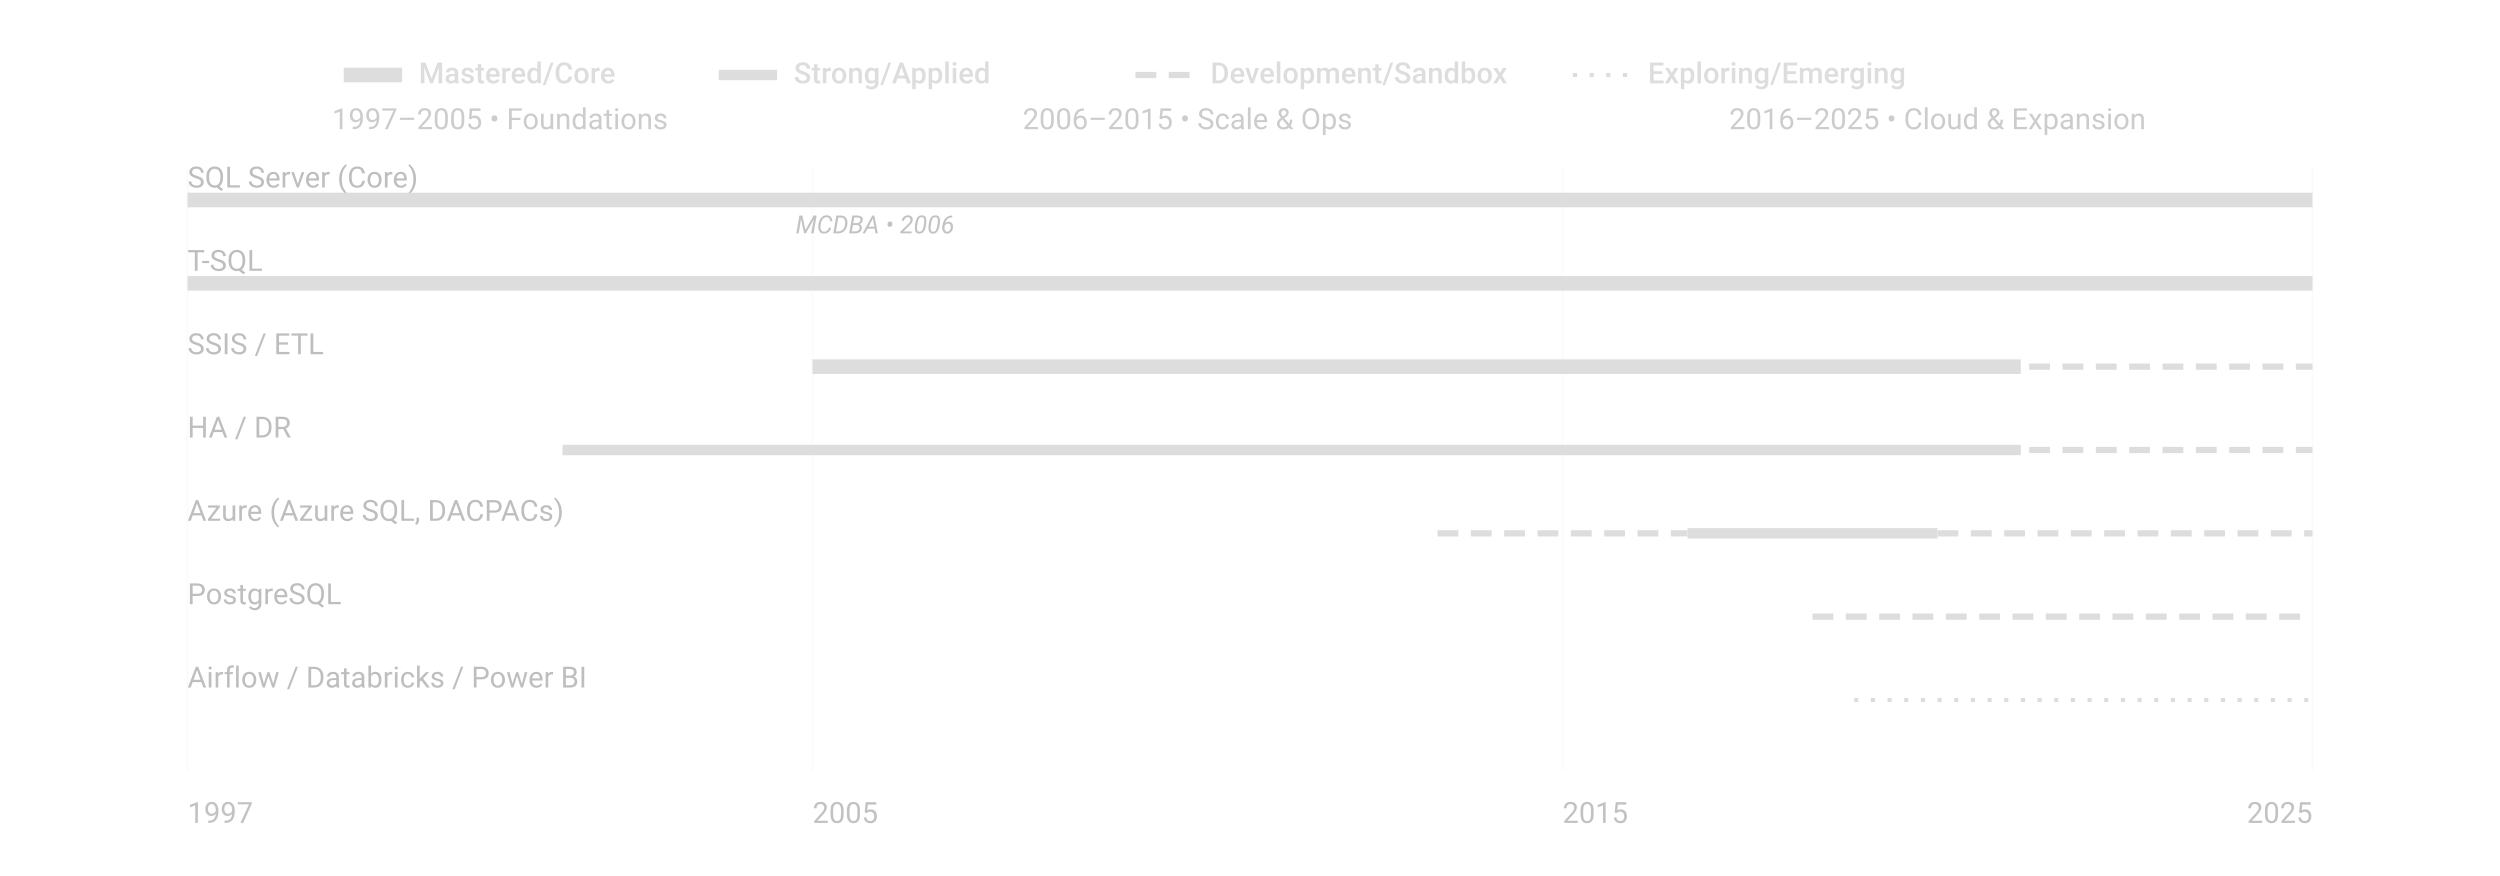
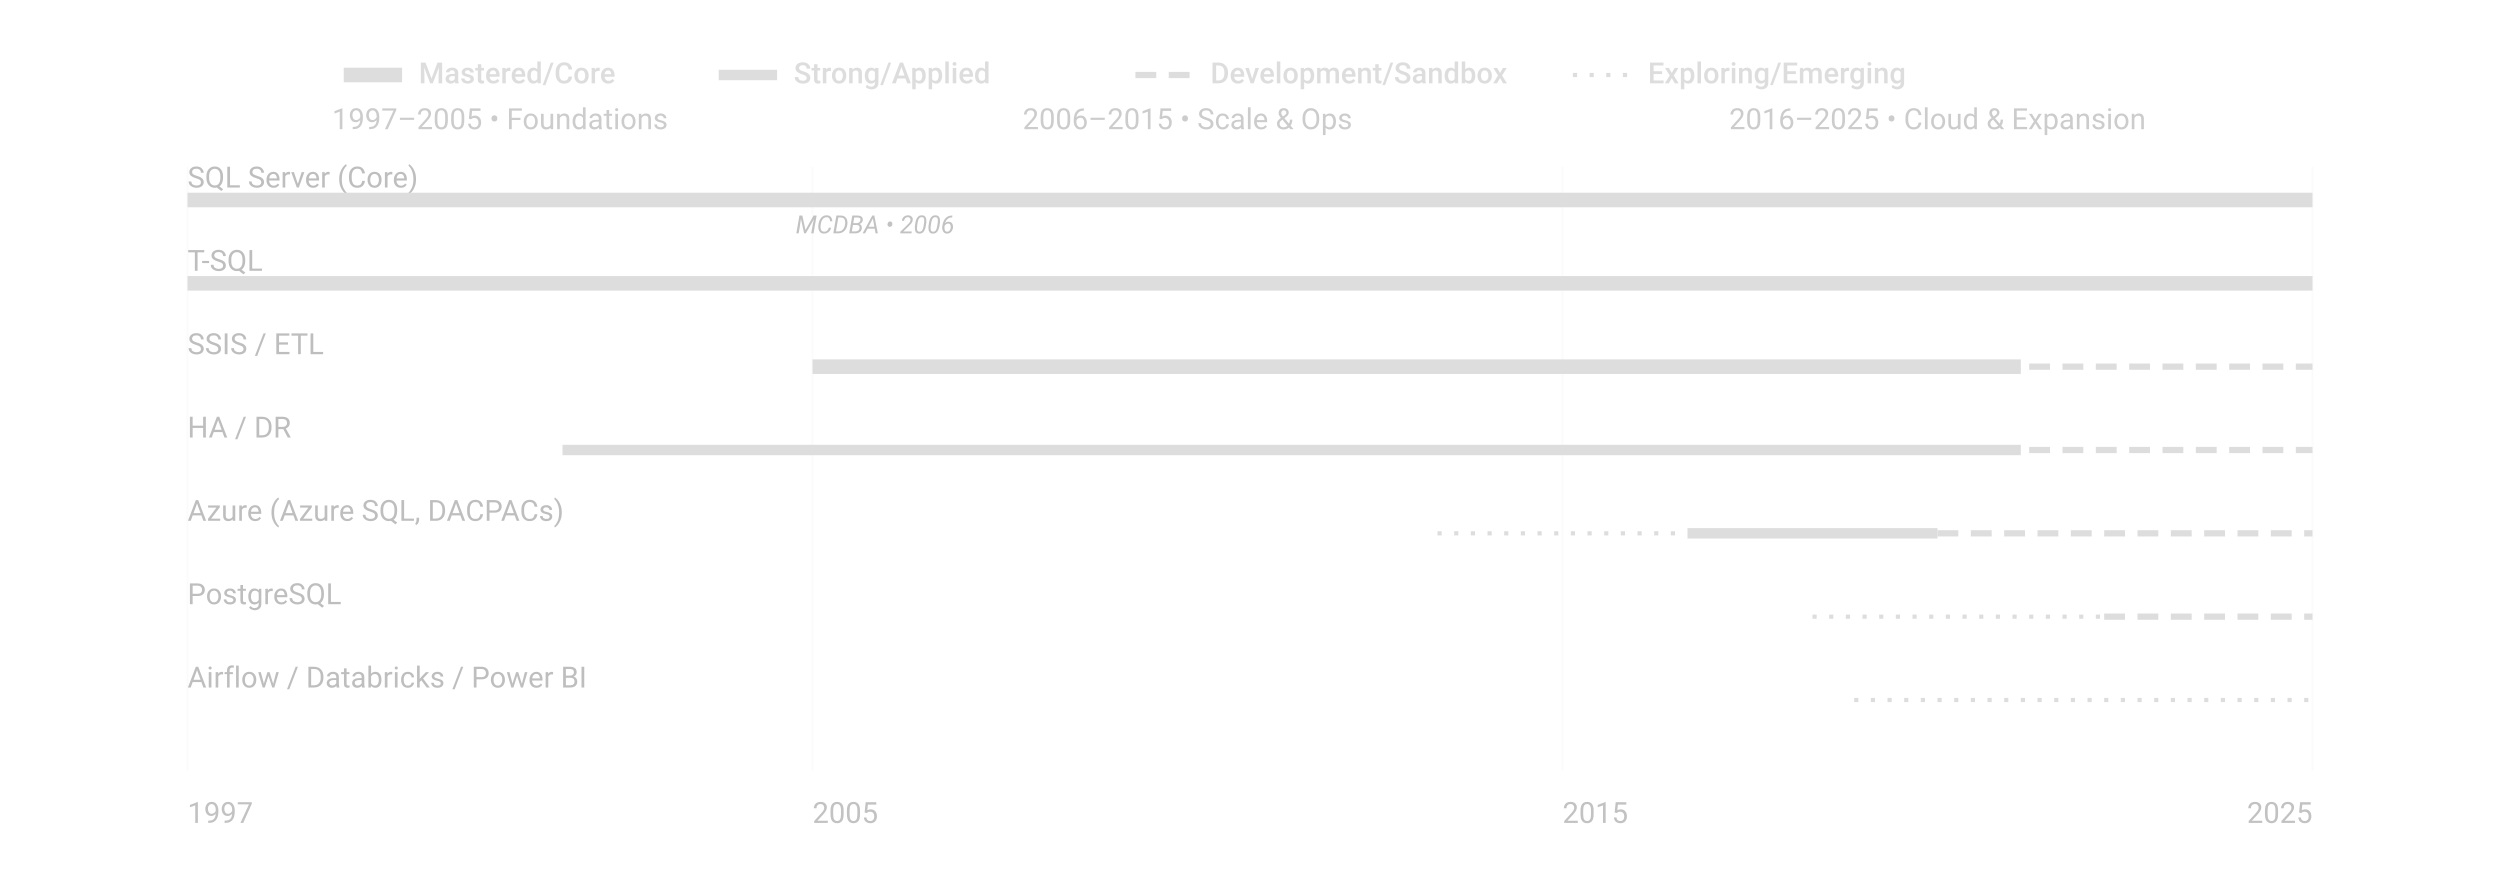
<svg xmlns="http://www.w3.org/2000/svg" version="1.1" width="1200" height="420" viewBox="0 0 1200 420" color="#dddddd" role="img" aria-labelledby="title desc">
  <style type="text/css">
    .axis { stroke: rgba(255,255,255,.25); stroke-width: 1; }
    .tick { font-size: 14px; font-family: system-ui,-apple-system,Segoe UI,Roboto,Arial; fill: #bbbbbb; }
    .legend { font-size: 14px; font-weight: 500; font-family: system-ui,-apple-system,Segoe UI,Roboto,Arial; fill: #dddddd; }
    .band-core { stroke: currentColor; stroke-width: 7; fill: none; }
    .band-strong { stroke: currentColor; stroke-width: 5; fill: none; }
    .band-extended { stroke: currentColor; stroke-width: 3; stroke-dasharray: 10 6; fill: none; }
    .band-emerging { stroke: currentColor; stroke-width: 2; stroke-dasharray: 2 6; fill: none; }
    .milestone { font-size: 12px !Important; opacity: 0.9; font-style: italic; }
  </style>
  <rect x="0.5" y="0.5" width="1199" height="419" fill="none" stroke="rgba(255,255,255,.15)" />
  <g transform="translate(-30,10)">
    <line x1="120" y1="360" x2="1140" y2="360" class="axis" />
    <g class="tick" opacity="0.9">
      <text x="120" y="385">1997</text>
      <text x="420" y="385">2005</text>
      <text x="780" y="385">2015</text>
      <text x="1140" y="385" text-anchor="end">2025</text>
    </g>
    <g stroke="currentColor" stroke-width="1" opacity="0.12">
      <line x1="120" y1="70" x2="120" y2="360" />
      <line x1="420" y1="70" x2="420" y2="360" />
      <line x1="780" y1="70" x2="780" y2="360" />
      <line x1="1140" y1="70" x2="1140" y2="360" />
    </g>
    <g class="legend" transform="translate(195,26)">
      <g transform="translate(0,0)">
        <line x1="0" y1="0" x2="28" y2="0" class="band-core" />
        <text x="36" y="4">Mastered/Core</text>
      </g>
      <g transform="translate(180,0)">
        <line x1="0" y1="0" x2="28" y2="0" class="band-strong" />
        <text x="36" y="4">Strong/Applied</text>
      </g>
      <g transform="translate(380,0)">
        <line x1="0" y1="0" x2="28" y2="0" class="band-extended" />
        <text x="36" y="4">Development/Sandbox</text>
      </g>
      <g transform="translate(590,0)">
        <line x1="0" y1="0" x2="28" y2="0" class="band-emerging" />
        <text x="36" y="4">Exploring/Emerging</text>
      </g>
    </g>
    <g class="tick" opacity="0.95">
      <text x="120" y="80">SQL Server (Core)</text>
      <text x="120" y="120">T-SQL</text>
      <text x="120" y="160">SSIS / ETL</text>
      <text x="120" y="200">HA / DR</text>
      <text x="120" y="240">Azure (Azure SQL, DACPACs)</text>
      <text x="120" y="280">PostgreSQL</text>
      <text x="120" y="320">Airflow / Databricks / Power BI</text>
    </g>
    <g class="yearMarks" stroke="rgba(255,255,255,.4)" stroke-width="1">
      <line x1="120" y1="360" x2="120" y2="365" />
      <line x1="155" y1="360" x2="155" y2="365" />
      <line x1="190" y1="360" x2="190" y2="365" />
      <line x1="225" y1="360" x2="225" y2="365" />
      <line x1="260" y1="360" x2="260" y2="365" />
      <line x1="295" y1="360" x2="295" y2="365" />
      <line x1="330" y1="360" x2="330" y2="365" />
      <line x1="365" y1="360" x2="365" y2="365" />
      <line x1="400" y1="360" x2="400" y2="365" />
      <line x1="435" y1="360" x2="435" y2="365" />
      <line x1="470" y1="360" x2="470" y2="365" />
      <line x1="505" y1="360" x2="505" y2="365" />
      <line x1="540" y1="360" x2="540" y2="365" />
      <line x1="575" y1="360" x2="575" y2="365" />
      <line x1="610" y1="360" x2="610" y2="365" />
      <line x1="645" y1="360" x2="645" y2="365" />
      <line x1="680" y1="360" x2="680" y2="365" />
      <line x1="715" y1="360" x2="715" y2="365" />
      <line x1="750" y1="360" x2="750" y2="365" />
      <line x1="785" y1="360" x2="785" y2="365" />
      <line x1="820" y1="360" x2="820" y2="365" />
      <line x1="855" y1="360" x2="855" y2="365" />
      <line x1="890" y1="360" x2="890" y2="365" />
      <line x1="925" y1="360" x2="925" y2="365" />
      <line x1="960" y1="360" x2="960" y2="365" />
      <line x1="995" y1="360" x2="995" y2="365" />
      <line x1="1030" y1="360" x2="1030" y2="365" />
      <line x1="1065" y1="360" x2="1065" y2="365" />
      <line x1="1100" y1="360" x2="1100" y2="365" />
      <line x1="1135" y1="360" x2="1135" y2="365" />
    </g>
    <text x="450" y="102" class="tick milestone" text-anchor="middle">
      MCDBA • 2006
    </text>
    <path d="M120,86 L1140,86" class="band-core" />
    <path d="M120,126 L1140,126" class="band-core" stroke-width="5" />
    <path d="M420,166 L1000,166" class="band-core" />
    <path d="M780,166 L1140,166" class="band-extended" />
    <path d="M300,206 L1000,206" class="band-strong" />
    <path d="M780,206 L1140,206" class="band-extended" />
-     <path d="M720,246 L840,246" class="band-extended" />
+     <path d="M720,246 L840,246" class="band-emerging" />
    <path d="M840,246 L960,246" class="band-strong" />
    <path d="M960,246 L1140,246" class="band-extended" />
-     <path d="M900,286 L1140,286" class="band-extended" />
+     <path d="M900,286 L1040,286" class="band-emerging" />
+     <path d="M1040,286 L1140,286" class="band-extended" />
    <path d="M920,326 L1140,326" class="band-emerging" />
    <g class="tick" opacity="0.75" font-size="12">
      <text x="270" y="52" text-anchor="middle">1997–2005 • Foundations</text>
      <text x="600" y="52" text-anchor="middle">2006–2015 • Scale &amp; Ops</text>
      <text x="960" y="52" text-anchor="middle">2016–2025 • Cloud &amp; Expansion</text>
    </g>
  </g>
</svg>
